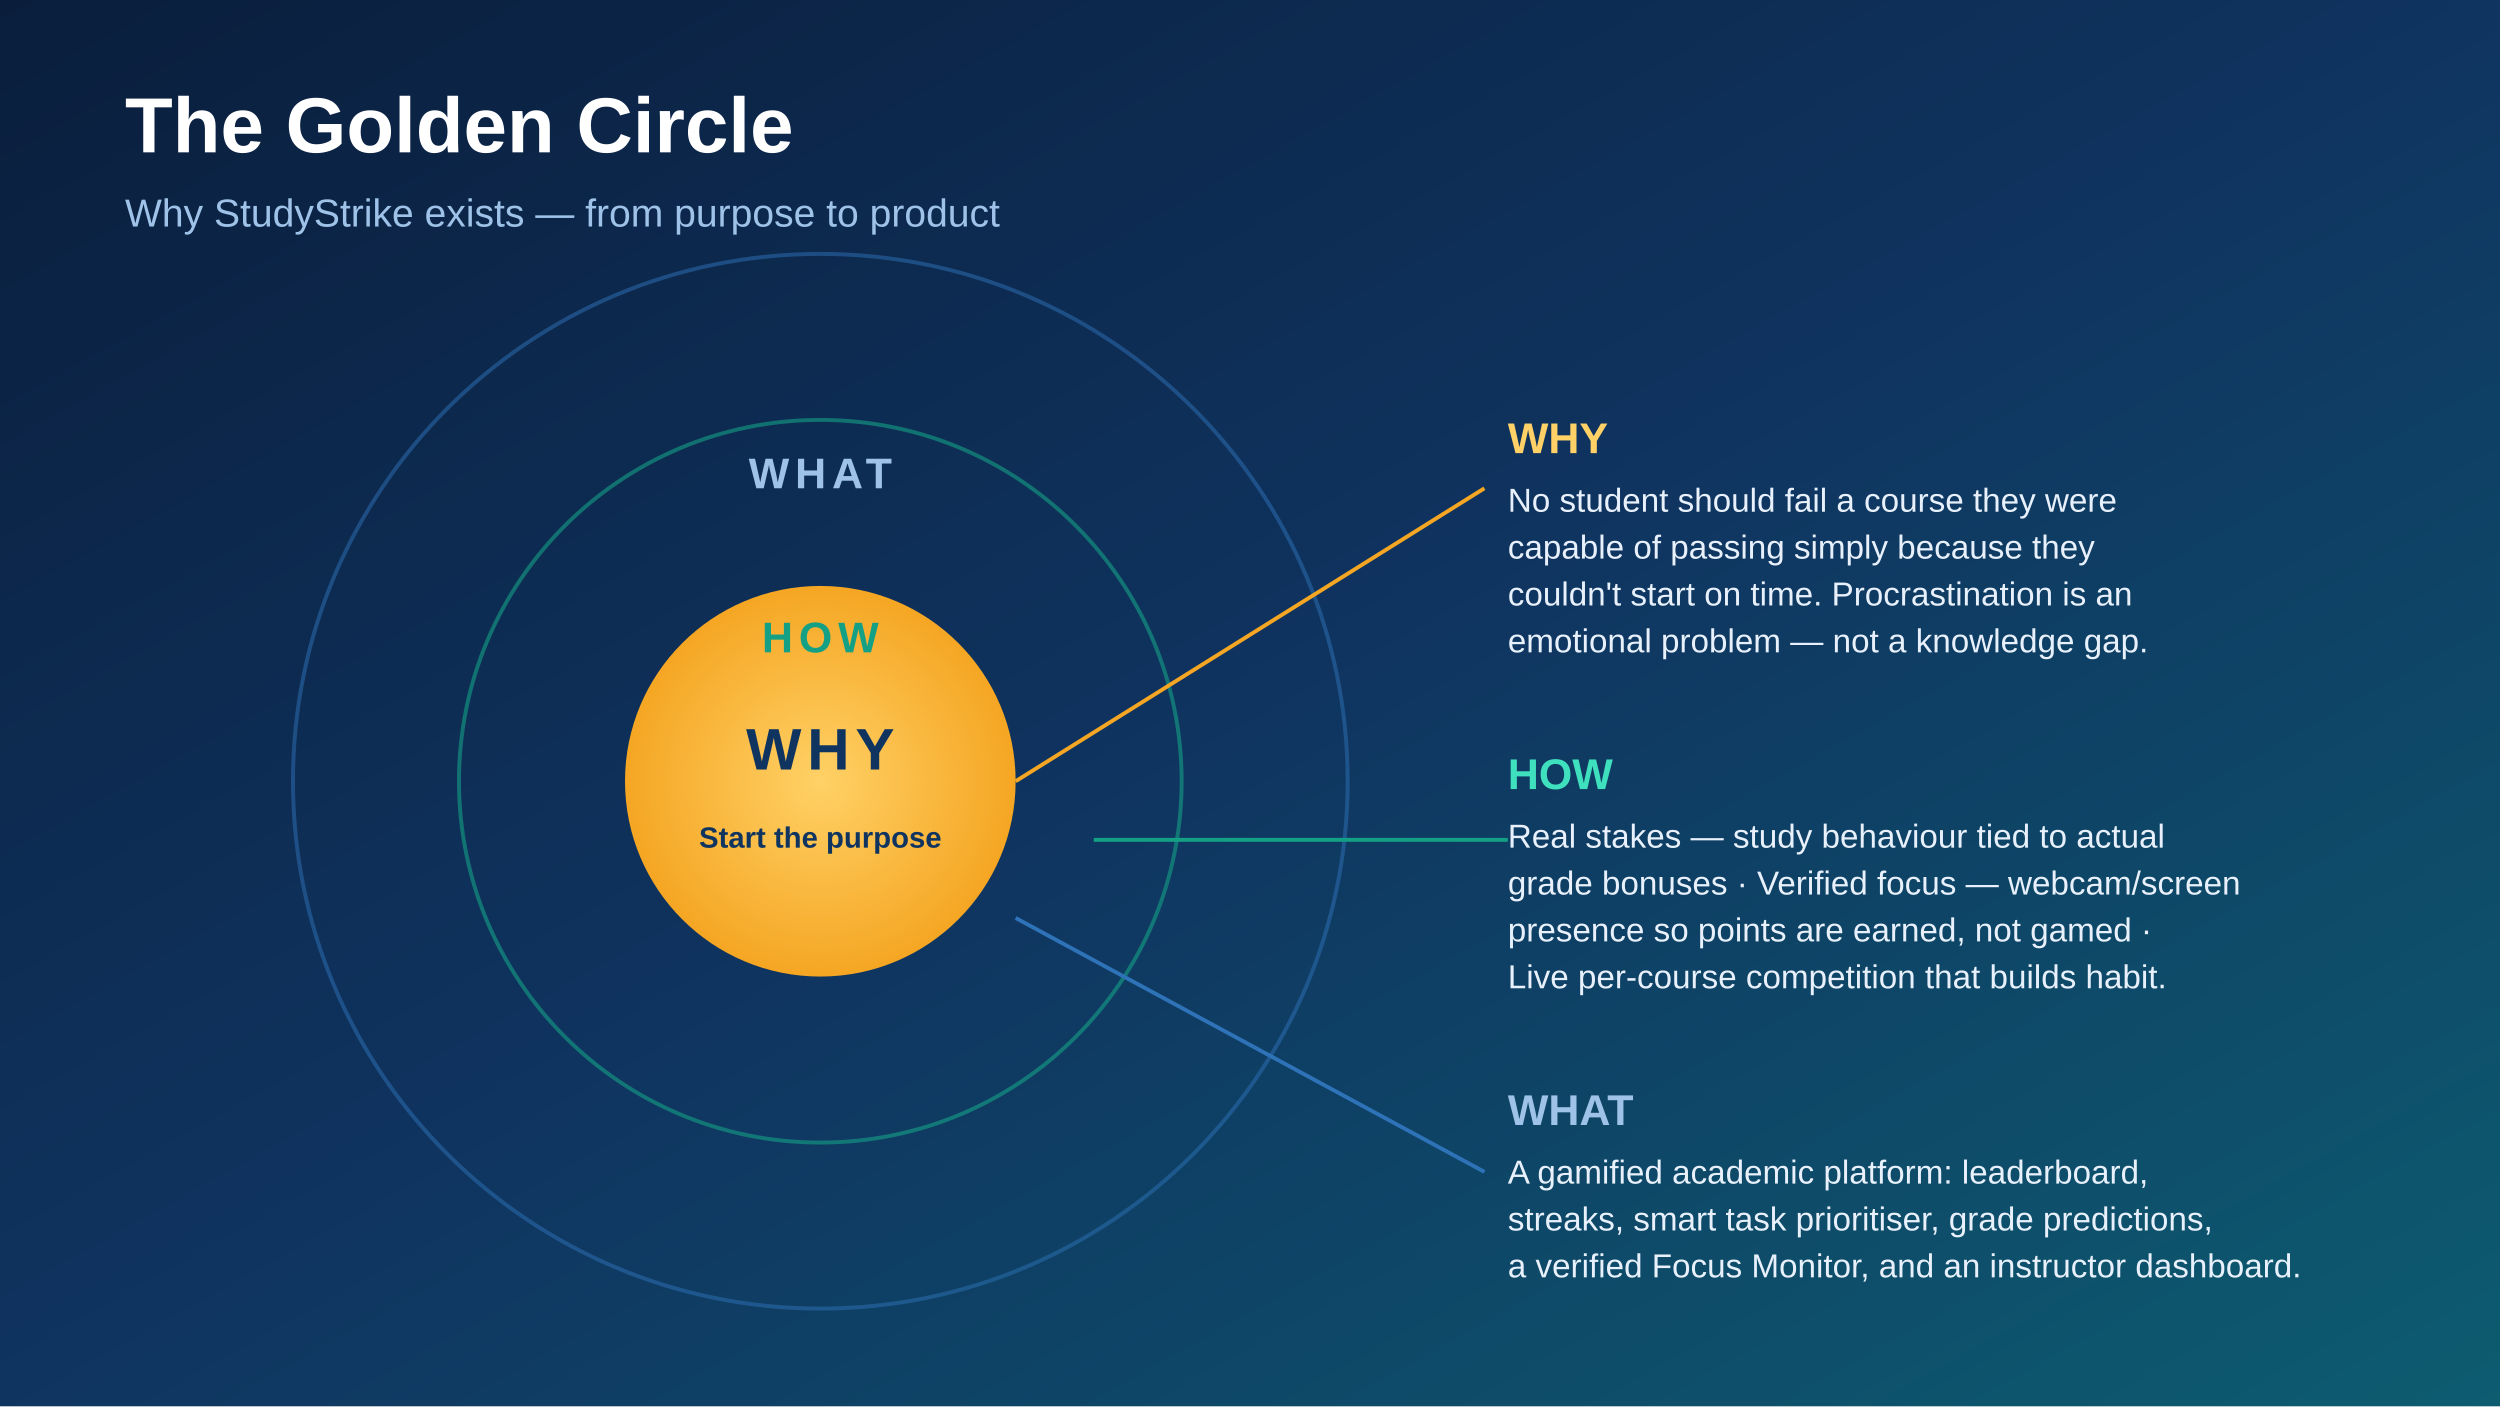
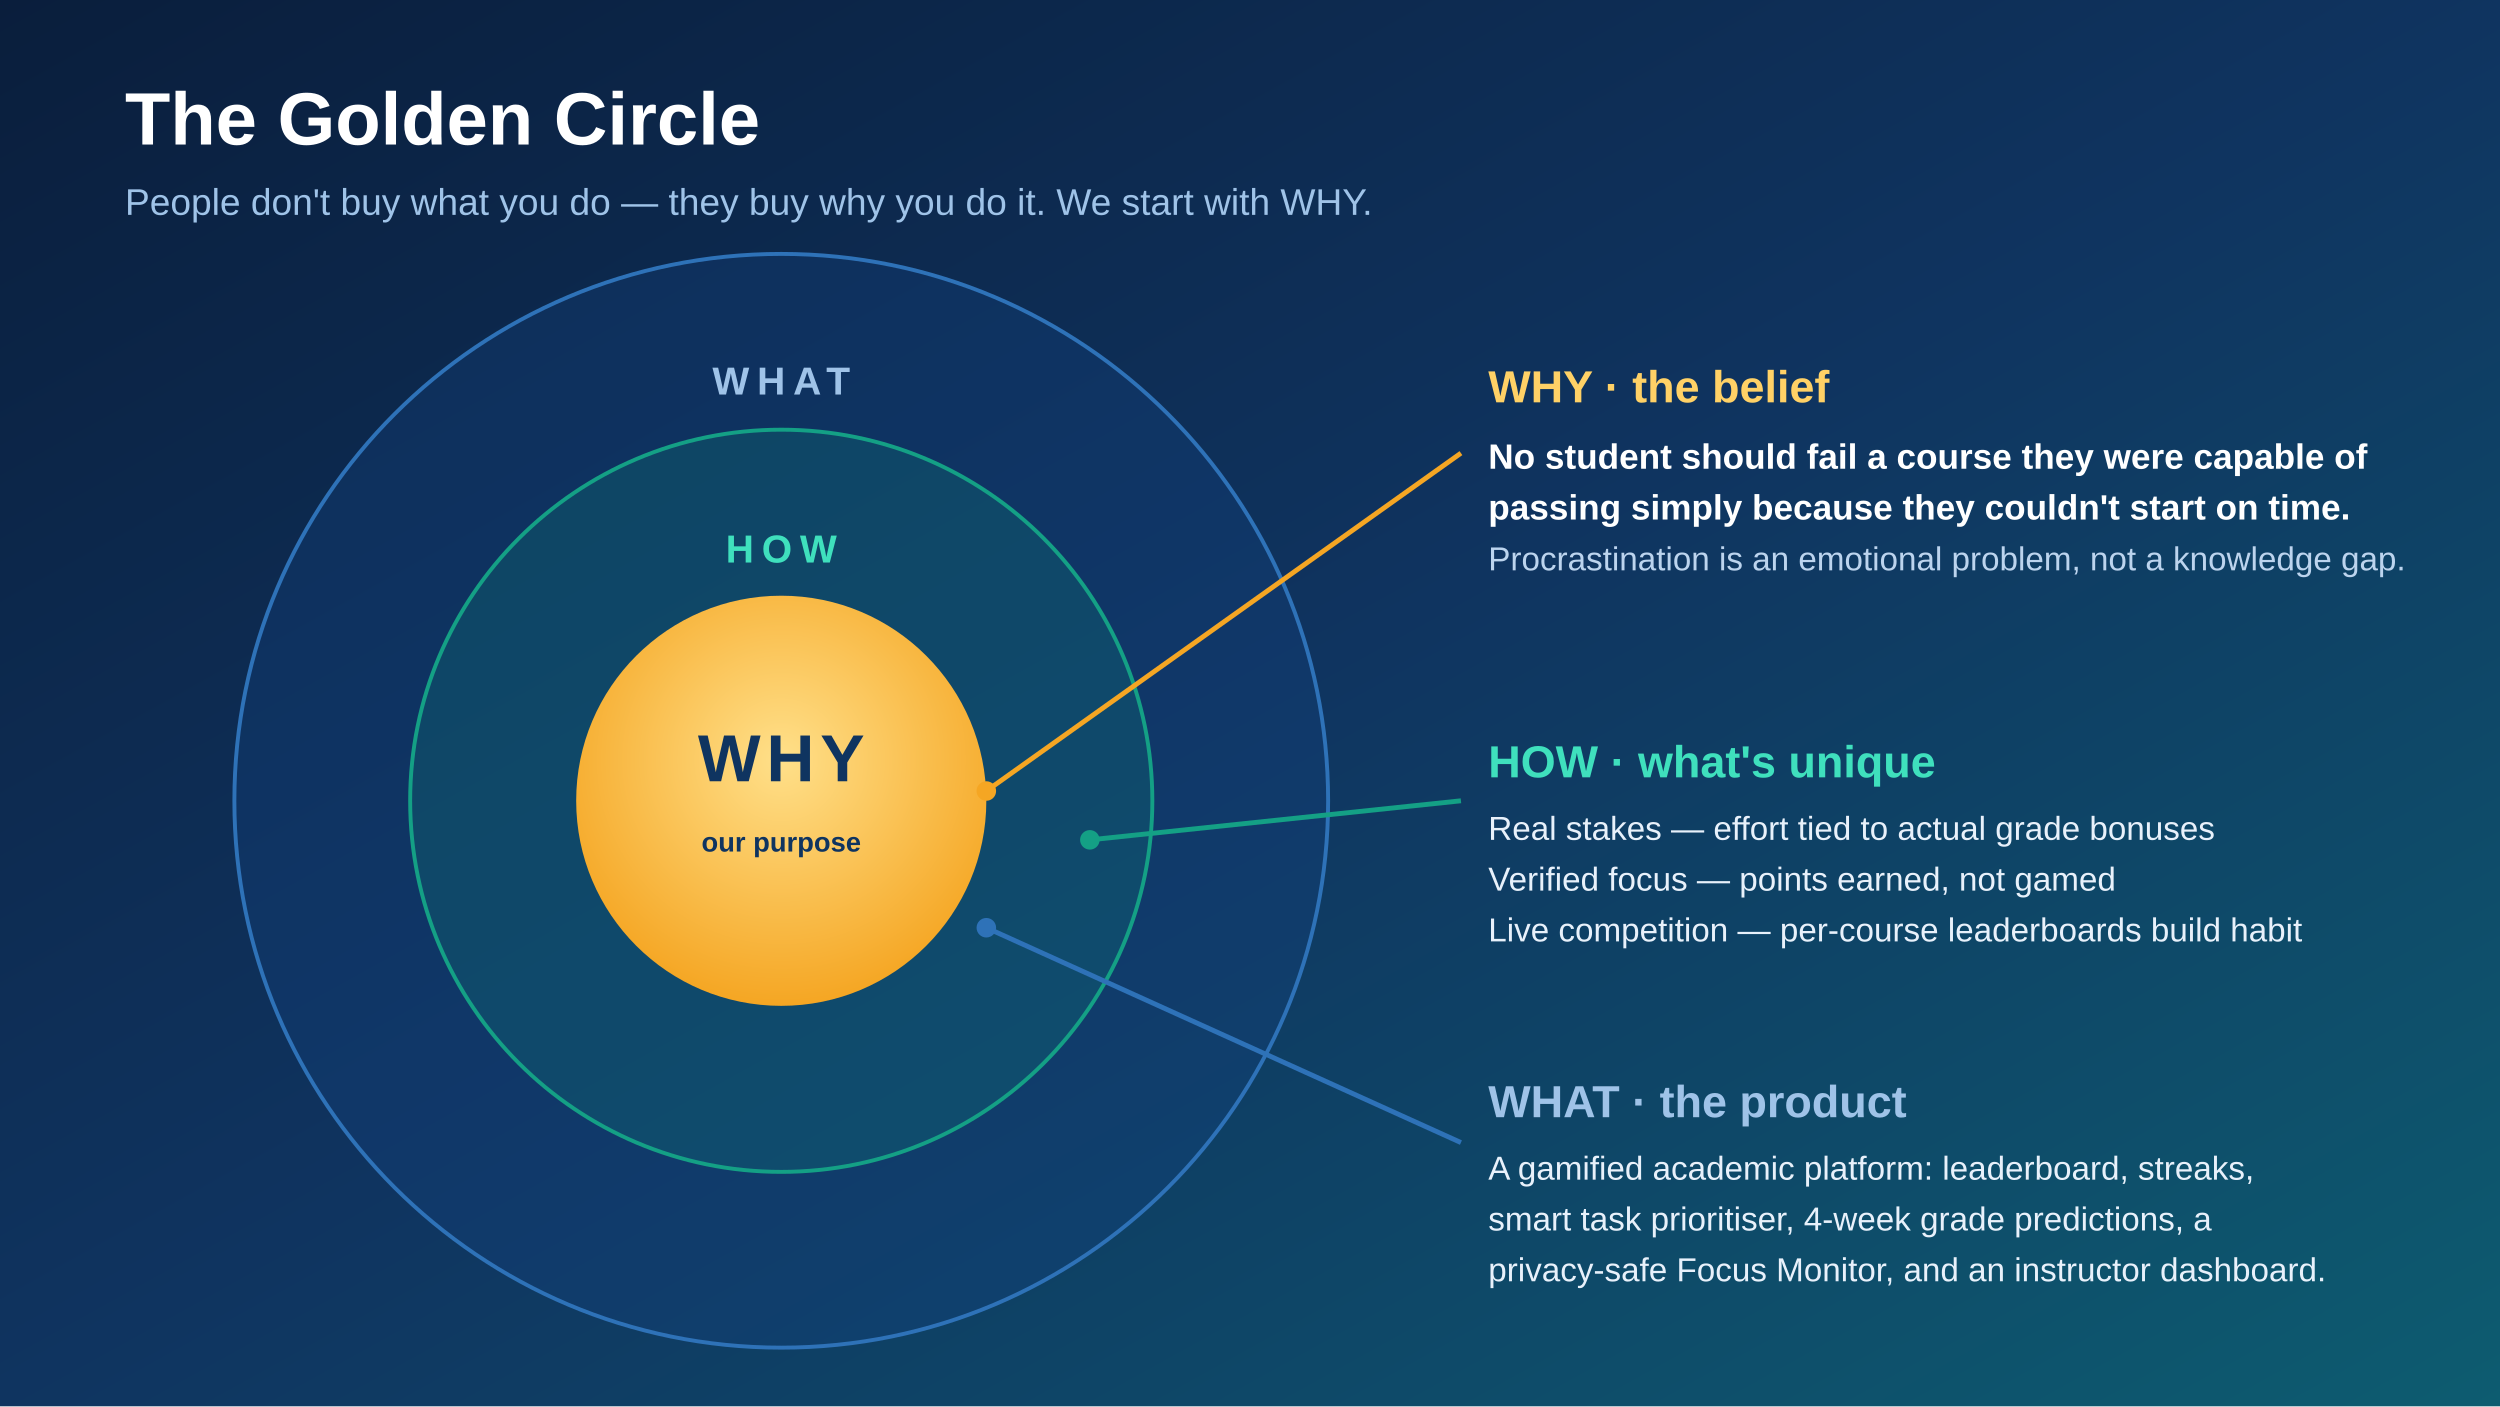
<svg xmlns="http://www.w3.org/2000/svg" width="1280" height="720" viewBox="0 0 1280 720" font-family="Segoe UI, Arial, sans-serif">
  <defs>
    <linearGradient id="bg" x1="0" y1="0" x2="1" y2="1">
      <stop offset="0" stop-color="#0a1e3c" />
      <stop offset="0.5" stop-color="#0f3460" />
      <stop offset="1" stop-color="#0d5c70" />
    </linearGradient>
-     <radialGradient id="gold" cx="0.5" cy="0.5" r="0.5">
-       <stop offset="0" stop-color="#ffd166" />
+     <radialGradient id="gold" cx="0.5" cy="0.4" r="0.6">
+       <stop offset="0" stop-color="#ffe08a" />
      <stop offset="1" stop-color="#f5a623" />
    </radialGradient>
  </defs>
  <rect width="1280" height="720" fill="url(#bg)" />
-   <text x="64" y="78" fill="#ffffff" font-size="40" font-weight="800">The Golden Circle</text>
-   <text x="64" y="116" fill="#9fc3e8" font-size="20">Why StudyStrike exists — from purpose to product</text>
-   <g transform="translate(420,400)">
-     <circle r="270" fill="none" stroke="#2e72b8" stroke-width="2" opacity="0.5" />
-     <circle r="185" fill="none" stroke="#14a085" stroke-width="2" opacity="0.6" />
-     <circle r="100" fill="url(#gold)" />
-     <text y="-150" text-anchor="middle" fill="#9fc3e8" font-size="22" font-weight="700" letter-spacing="3">WHAT</text>
-     <text y="-66" text-anchor="middle" fill="#14a085" font-size="22" font-weight="700" letter-spacing="3">HOW</text>
-     <text y="-6" text-anchor="middle" fill="#0f3460" font-size="30" font-weight="800" letter-spacing="3">WHY</text>
-     <text y="34" text-anchor="middle" fill="#0f3460" font-size="15" font-weight="600">Start the purpose</text>
+   <text x="64" y="74" fill="#ffffff" font-size="38" font-weight="800">The Golden Circle</text>
+   <text x="64" y="110" fill="#9fc3e8" font-size="19">People don't buy what you do — they buy why you do it. We start with WHY.</text>
+   <g transform="translate(400,410)">
+     <circle r="280" fill="#11407a" opacity="0.35" />
+     <circle r="280" fill="none" stroke="#2e72b8" stroke-width="2" />
+     <circle r="190" fill="#0d6b6f" opacity="0.35" />
+     <circle r="190" fill="none" stroke="#14a085" stroke-width="2" />
+     <circle r="105" fill="url(#gold)" />
+     <text y="-208" text-anchor="middle" fill="#9fc3e8" font-size="20" font-weight="700" letter-spacing="4">WHAT</text>
+     <text y="-122" text-anchor="middle" fill="#3fe0bd" font-size="20" font-weight="700" letter-spacing="4">HOW</text>
+     <text y="-10" text-anchor="middle" fill="#0f3460" font-size="34" font-weight="800" letter-spacing="3">WHY</text>
+     <text y="26" text-anchor="middle" fill="#0f3460" font-size="14" font-weight="600">our purpose</text>
  </g>
-   <g font-size="17" fill="#e8f1fb">
-     <line x1="520" y1="400" x2="760" y2="250" stroke="#f5a623" stroke-width="2" />
-     <text x="772" y="232" fill="#ffd166" font-size="22" font-weight="800">WHY</text>
-     <text x="772" y="262">No student should fail a course they were</text>
-     <text x="772" y="286">capable of passing simply because they</text>
-     <text x="772" y="310">couldn't start on time. Procrastination is an</text>
-     <text x="772" y="334">emotional problem — not a knowledge gap.</text>
-     <line x1="560" y1="430" x2="772" y2="430" stroke="#14a085" stroke-width="2" />
-     <text x="772" y="404" fill="#3fe0bd" font-size="22" font-weight="800">HOW</text>
-     <text x="772" y="434">Real stakes — study behaviour tied to actual</text>
-     <text x="772" y="458">grade bonuses · Verified focus — webcam/screen</text>
-     <text x="772" y="482">presence so points are earned, not gamed ·</text>
-     <text x="772" y="506">Live per-course competition that builds habit.</text>
-     <line x1="520" y1="470" x2="760" y2="600" stroke="#2e72b8" stroke-width="2" />
-     <text x="772" y="576" fill="#9fc3e8" font-size="22" font-weight="800">WHAT</text>
-     <text x="772" y="606">A gamified academic platform: leaderboard,</text>
-     <text x="772" y="630">streaks, smart task prioritiser, grade predictions,</text>
-     <text x="772" y="654">a verified Focus Monitor, and an instructor dashboard.</text>
+   <g font-size="17">
+     <line x1="505" y1="405" x2="748" y2="232" stroke="#f5a623" stroke-width="2.5" />
+     <circle cx="505" cy="405" r="5" fill="#f5a623" />
+     <text x="762" y="206" fill="#ffd166" font-size="23" font-weight="800">WHY  ·  the belief</text>
+     <text x="762" y="240" fill="#ffffff" font-size="18" font-weight="600">No student should fail a course they were capable of</text>
+     <text x="762" y="266" fill="#ffffff" font-size="18" font-weight="600">passing simply because they couldn't start on time.</text>
+     <text x="762" y="292" fill="#bcd4ee">Procrastination is an emotional problem, not a knowledge gap.</text>
+     <line x1="558" y1="430" x2="748" y2="410" stroke="#14a085" stroke-width="2.5" />
+     <circle cx="558" cy="430" r="5" fill="#14a085" />
+     <text x="762" y="398" fill="#3fe0bd" font-size="23" font-weight="800">HOW  ·  what's unique</text>
+     <text x="762" y="430" fill="#e8f1fb">Real stakes — effort tied to actual grade bonuses</text>
+     <text x="762" y="456" fill="#e8f1fb">Verified focus — points earned, not gamed</text>
+     <text x="762" y="482" fill="#e8f1fb">Live competition — per-course leaderboards build habit</text>
+     <line x1="505" y1="475" x2="748" y2="585" stroke="#2e72b8" stroke-width="2.5" />
+     <circle cx="505" cy="475" r="5" fill="#2e72b8" />
+     <text x="762" y="572" fill="#9fc3e8" font-size="23" font-weight="800">WHAT  ·  the product</text>
+     <text x="762" y="604" fill="#e8f1fb">A gamified academic platform: leaderboard, streaks,</text>
+     <text x="762" y="630" fill="#e8f1fb">smart task prioritiser, 4-week grade predictions, a</text>
+     <text x="762" y="656" fill="#e8f1fb">privacy-safe Focus Monitor, and an instructor dashboard.</text>
  </g>
</svg>
